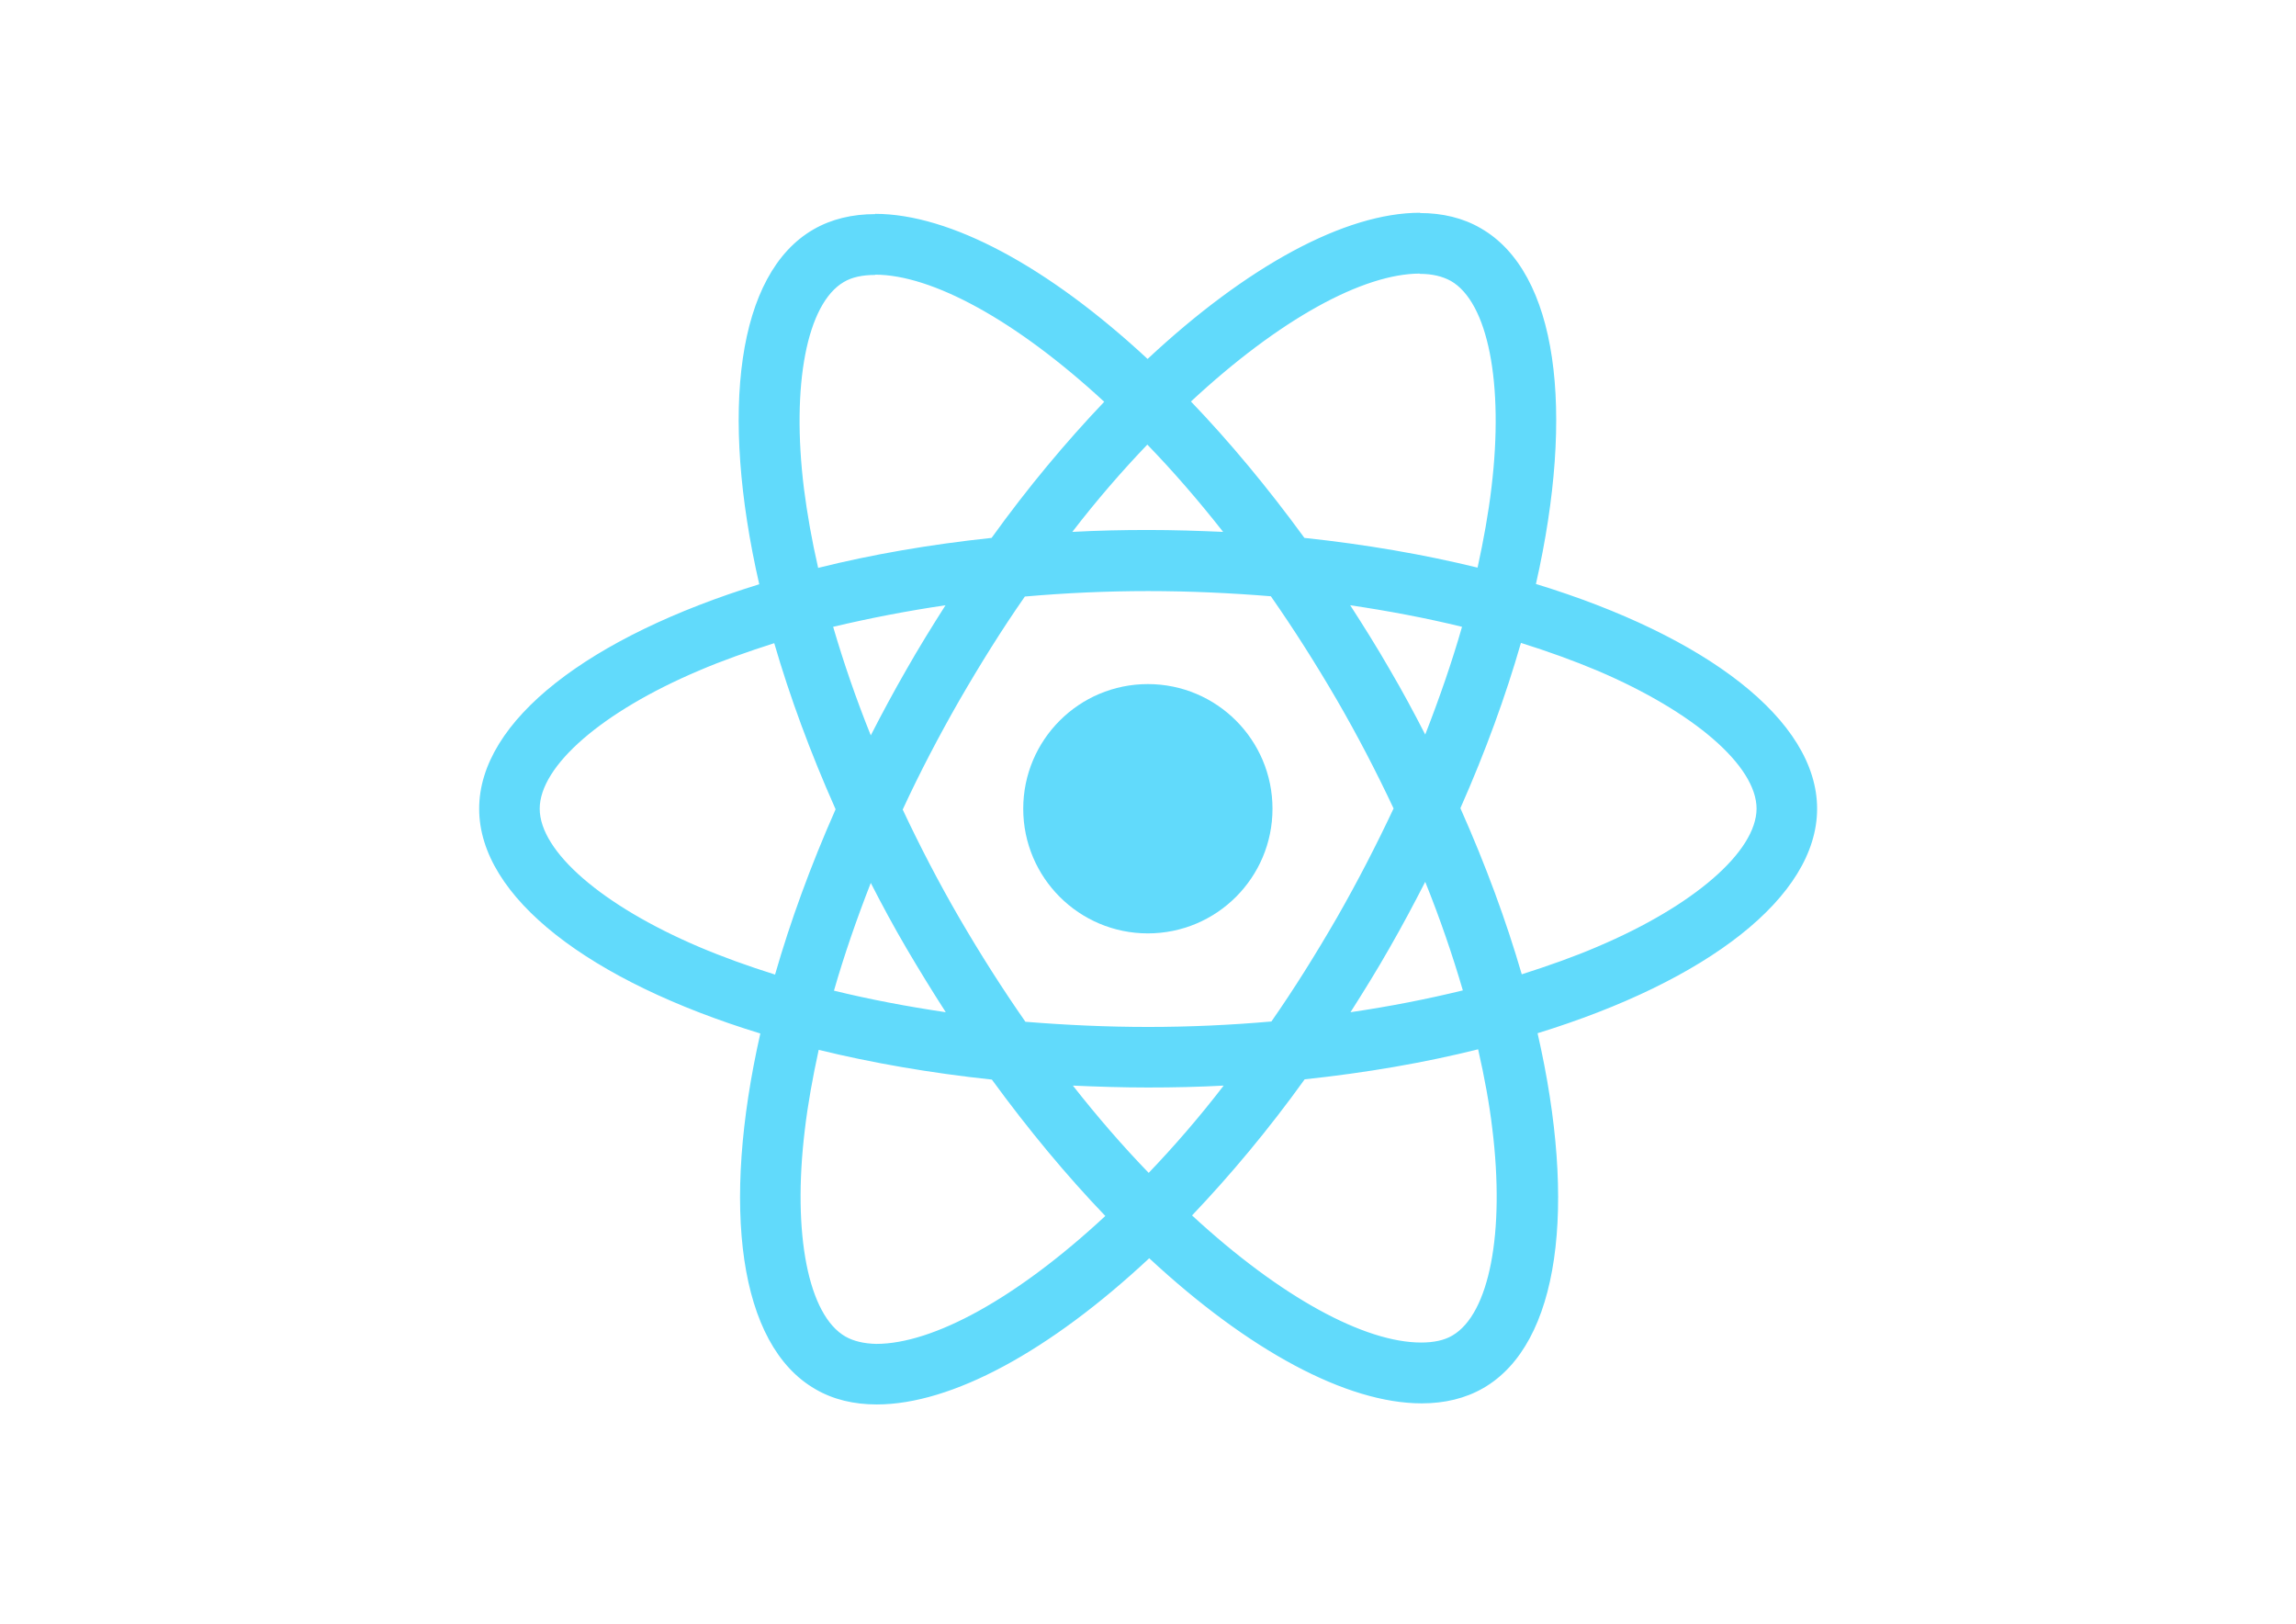
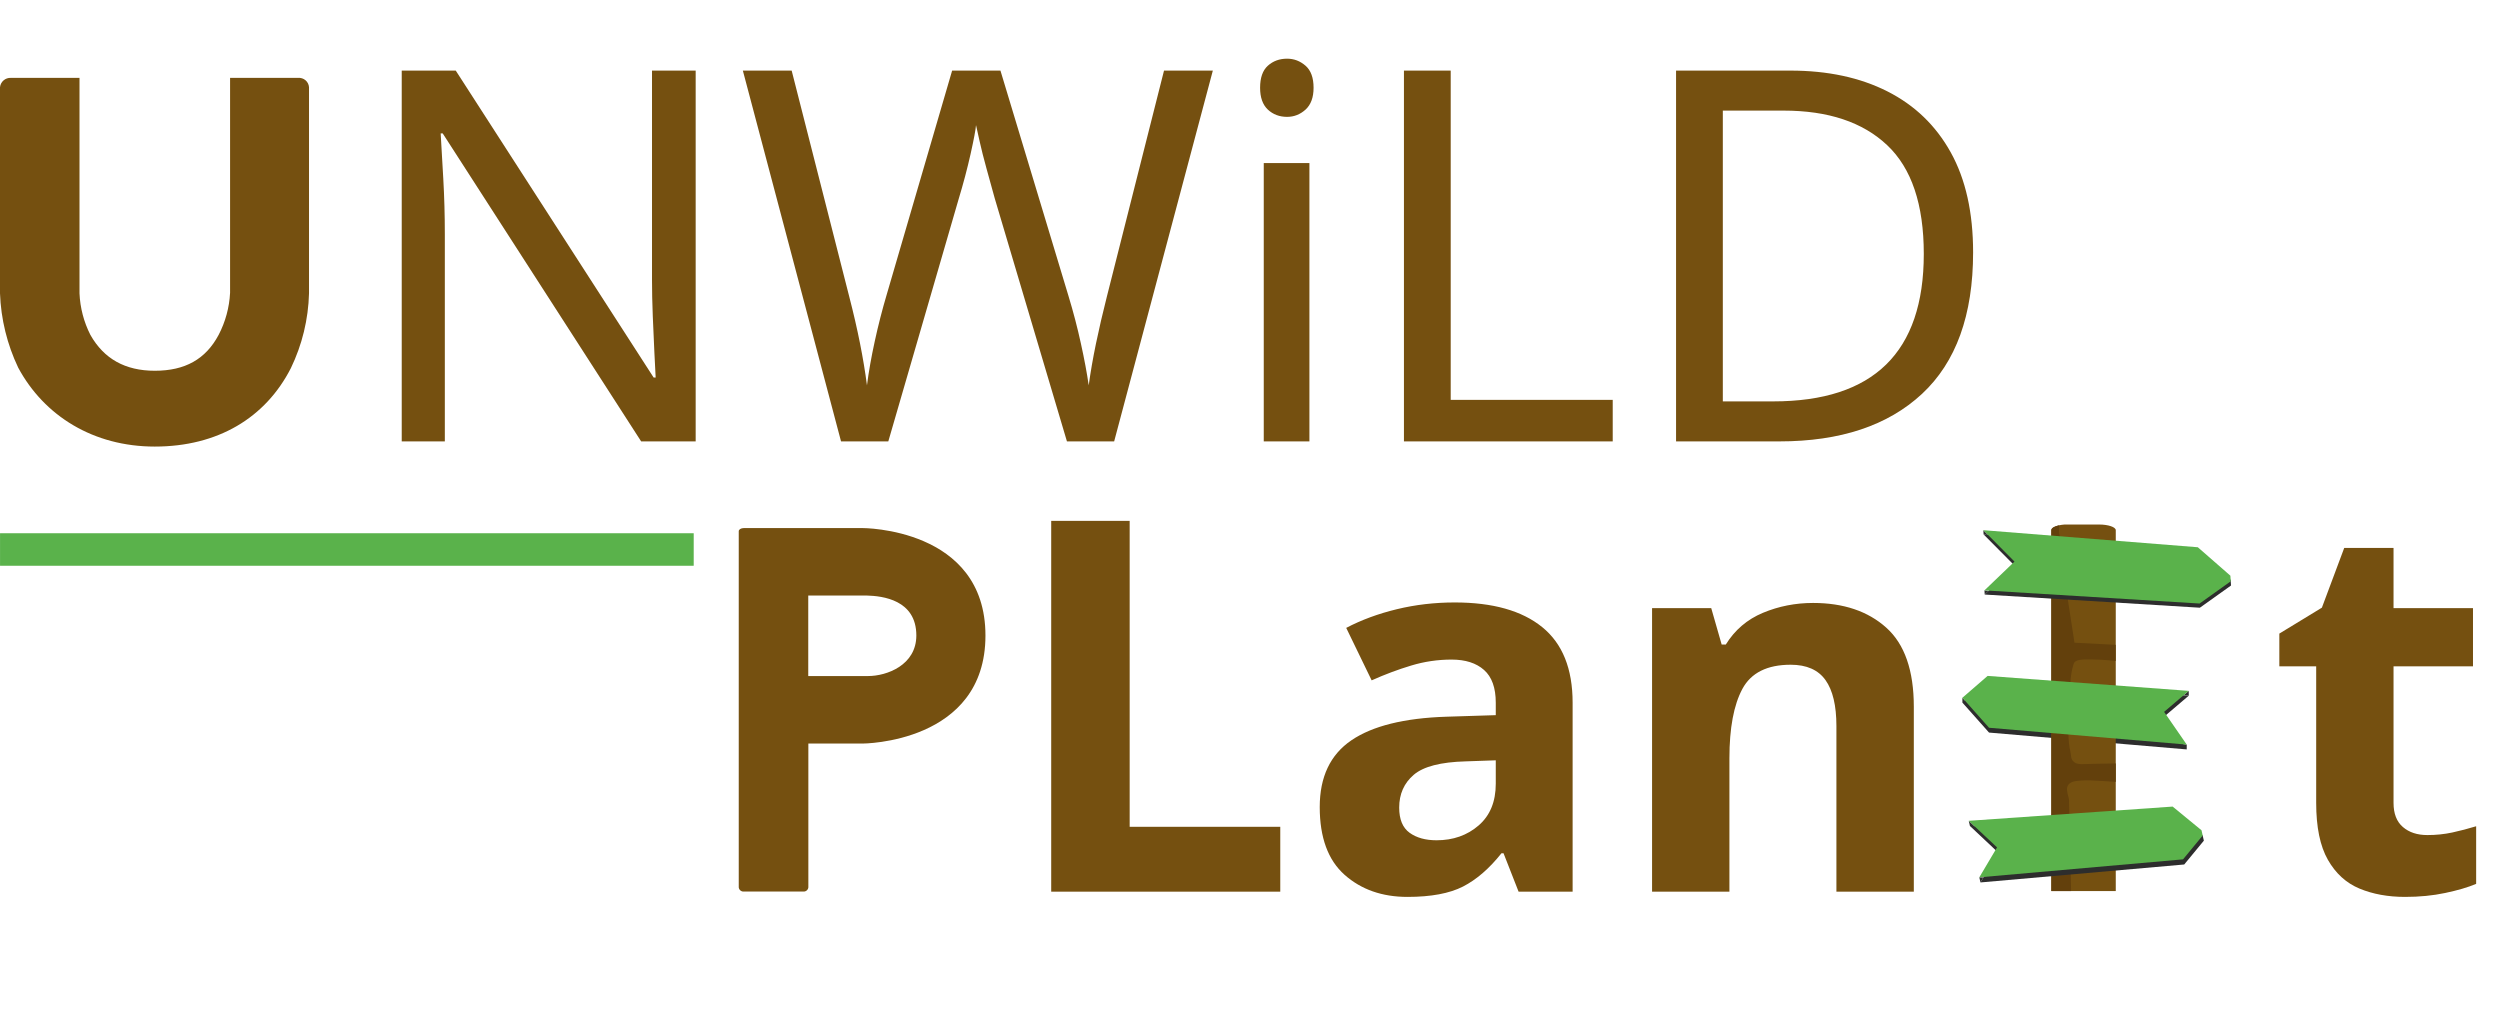
- <svg xmlns="http://www.w3.org/2000/svg" viewBox="0 0 841.9 595.3">
-   <g fill="#61DAFB">
-     <path d="M666.3 296.5c0-32.5-40.7-63.3-103.1-82.4 14.4-63.6 8-114.2-20.2-130.4-6.5-3.8-14.1-5.6-22.4-5.6v22.3c4.6 0 8.3.9 11.4 2.6 13.6 7.8 19.5 37.5 14.9 75.7-1.1 9.4-2.9 19.3-5.1 29.4-19.6-4.8-41-8.5-63.5-10.9-13.5-18.5-27.5-35.3-41.6-50 32.6-30.3 63.2-46.9 84-46.9V78c-27.5 0-63.5 19.6-99.9 53.6-36.4-33.8-72.4-53.2-99.9-53.2v22.3c20.7 0 51.4 16.5 84 46.6-14 14.7-28 31.4-41.3 49.9-22.6 2.4-44 6.1-63.6 11-2.3-10-4-19.7-5.2-29-4.7-38.2 1.1-67.9 14.6-75.8 3-1.8 6.9-2.6 11.5-2.6V78.5c-8.4 0-16 1.8-22.6 5.6-28.1 16.2-34.4 66.7-19.9 130.1-62.2 19.2-102.7 49.9-102.7 82.3 0 32.5 40.7 63.3 103.1 82.4-14.4 63.6-8 114.2 20.2 130.4 6.5 3.8 14.1 5.6 22.5 5.6 27.5 0 63.5-19.6 99.9-53.6 36.4 33.8 72.4 53.2 99.9 53.2 8.4 0 16-1.8 22.6-5.6 28.1-16.2 34.4-66.7 19.9-130.1 62-19.1 102.5-49.9 102.5-82.3zm-130.2-66.7c-3.7 12.9-8.3 26.2-13.5 39.5-4.1-8-8.4-16-13.1-24-4.6-8-9.5-15.8-14.4-23.4 14.2 2.1 27.9 4.7 41 7.9zm-45.8 106.5c-7.8 13.5-15.8 26.3-24.1 38.2-14.9 1.3-30 2-45.2 2-15.1 0-30.2-.7-45-1.9-8.3-11.9-16.4-24.6-24.2-38-7.6-13.1-14.5-26.4-20.8-39.8 6.2-13.4 13.2-26.8 20.7-39.9 7.8-13.5 15.8-26.3 24.1-38.2 14.9-1.3 30-2 45.2-2 15.1 0 30.2.7 45 1.9 8.3 11.9 16.4 24.6 24.2 38 7.6 13.1 14.5 26.4 20.8 39.8-6.3 13.4-13.2 26.8-20.7 39.9zm32.3-13c5.4 13.4 10 26.8 13.8 39.8-13.1 3.2-26.9 5.9-41.2 8 4.9-7.7 9.8-15.6 14.4-23.7 4.6-8 8.9-16.1 13-24.1zM421.2 430c-9.3-9.6-18.6-20.3-27.8-32 9 .4 18.2.7 27.5.7 9.4 0 18.7-.2 27.8-.7-9 11.7-18.3 22.4-27.5 32zm-74.4-58.9c-14.2-2.1-27.9-4.7-41-7.9 3.7-12.9 8.3-26.2 13.5-39.5 4.1 8 8.4 16 13.1 24 4.7 8 9.5 15.8 14.4 23.4zM420.7 163c9.3 9.6 18.6 20.3 27.8 32-9-.4-18.2-.7-27.5-.7-9.4 0-18.7.2-27.8.7 9-11.7 18.3-22.4 27.5-32zm-74 58.9c-4.9 7.7-9.8 15.6-14.4 23.7-4.6 8-8.9 16-13 24-5.4-13.4-10-26.8-13.8-39.8 13.1-3.1 26.9-5.8 41.2-7.9zm-90.5 125.2c-35.4-15.1-58.3-34.9-58.3-50.6 0-15.7 22.9-35.6 58.3-50.6 8.6-3.7 18-7 27.7-10.1 5.7 19.6 13.2 40 22.5 60.9-9.2 20.8-16.6 41.1-22.2 60.6-9.9-3.1-19.3-6.5-28-10.2zM310 490c-13.6-7.8-19.5-37.5-14.9-75.7 1.1-9.4 2.9-19.3 5.1-29.4 19.6 4.8 41 8.5 63.5 10.9 13.5 18.5 27.5 35.3 41.6 50-32.6 30.3-63.2 46.9-84 46.9-4.5-.1-8.3-1-11.3-2.7zm237.2-76.2c4.7 38.2-1.1 67.9-14.6 75.8-3 1.8-6.9 2.6-11.5 2.6-20.7 0-51.4-16.5-84-46.6 14-14.7 28-31.4 41.3-49.9 22.6-2.4 44-6.1 63.6-11 2.3 10.1 4.1 19.8 5.2 29.1zm38.5-66.7c-8.6 3.7-18 7-27.7 10.1-5.7-19.6-13.2-40-22.5-60.9 9.2-20.8 16.6-41.1 22.2-60.6 9.9 3.1 19.3 6.5 28.1 10.2 35.4 15.1 58.3 34.9 58.3 50.6-.1 15.7-23 35.6-58.4 50.6zM320.8 78.4z" />
-     <circle cx="420.9" cy="296.5" r="45.7" />
-     <path d="M520.5 78.1z" />
-   </g>
+ <svg xmlns="http://www.w3.org/2000/svg" id="Layer_1" data-name="Layer 1" viewBox="0 0 704.98 286.74">
+   <defs>
+     <style>.cls-1,.cls-6{font-size:146.44px;}.cls-1,.cls-3,.cls-6{fill:#755010;}.cls-1{font-family:BaronNeueBold, Baron Neue;font-weight:700;}.cls-2{fill:#2d2d2d;}.cls-4{fill:#63400c;}.cls-5{fill:#5ab24b;}.cls-6{font-family:BaronNeueBlack, Baron Neue;}.cls-7{font-family:BaronNeue, Baron Neue;}</style>
+   </defs>
+   <text class="cls-1" transform="translate(283.26 251.45)">Lan</text>
+   <text class="cls-1" transform="translate(639.38 251.45)">t</text>
+   <polygon class="cls-2" points="617.21 196.18 560.49 191.96 554.07 197.53 553.38 196.76 553.38 198.13 560.89 206.58 616.64 211.33 616.64 209.97 615.59 209.82 610.26 202.1 617.21 196.18" />
+   <polygon class="cls-2" points="615.81 196.01 617.21 196.18 617.21 194.82 615.81 196.01" />
+   <path class="cls-3" d="M784.14,647.9V546.14c0-.88-2.11-1.6-4.7-1.6h-8.72c-.33,0-.65,0-1,0-2.13.16-3.73.8-3.73,1.57V647.9Z" transform="translate(-187.51 -396.63)" />
+   <path class="cls-4" d="M771.54,647.9c-.12-7.16-.25-11.82-.43-19q-.09-3.36-.16-6.7c0-1.26-2.12-4.65,1.89-5.31a26.52,26.52,0,0,1,5.3-.14c2,.09,4,.23,6,.36v-5.2l-6.25.11c-2.85.05-4.43.36-5.5-.49s-.77-1.9-1-2.69a23.09,23.09,0,0,1-.59-5.4,18.07,18.07,0,0,1,.06-3.37c.16-1.18,1.11-1.73,4.75-1.87l8.52-.31v-4.56c-.44,0-.86.06-1.3.09-5.85.43-11.14,1.07-11.36-1.63a19.4,19.4,0,0,1,.65-7.44c.23-.82.23-1.6,3-1.75a67.49,67.49,0,0,1,9,.42v-4.56l-11.62-.59c-.62-4.06-1.26-8.12-1.88-12.18-.1-.61-.12-1.3,1.13-1.76a15.84,15.84,0,0,1,5.47-.34c2.37.16,4.63.47,6.9.76v-4.54l-12.68-.62q-.48-4.1-1-8.18c-.15-.14-.31-.27-.45-.41-2-2-1.9-3.88-1.83-5.83-1.33.28-2.21.78-2.21,1.35V647.9Z" transform="translate(-187.51 -396.63)" />
+   <polygon class="cls-2" points="619.85 155.5 559.36 150.7 568.14 159.55 559.67 167.66 620.35 171.37 629.13 165.11 629.03 163.53 619.85 155.5" />
+   <polygon class="cls-2" points="559.6 166.48 559.67 167.66 560.76 166.62 559.6 166.48" />
+   <polygon class="cls-2" points="559.29 149.51 559.36 150.7 560.65 150.89 559.29 149.51" />
+   <polygon class="cls-5" points="628.95 162.34 619.77 154.32 559.29 149.51 568.07 158.36 559.6 166.48 620.27 170.19 629.05 163.92 628.95 162.34" />
+   <polygon class="cls-5" points="617.21 194.82 610.26 200.74 616.64 209.97 560.89 205.22 553.38 196.76 560.49 190.6 617.21 194.82" />
+   <polygon class="cls-2" points="559.32 247.42 558.47 248.84 558.15 247.4 559.32 247.42" />
+   <polygon class="cls-2" points="555.5 232.91 555.17 231.46 556.79 232.98 612.99 228.9 621.13 235.58 621.47 237.06 615.93 243.78 558.47 248.84 563.47 240.41 555.5 232.91" />
+   <polygon class="cls-5" points="620.81 234.13 612.67 227.45 555.17 231.46 563.15 238.96 558.15 247.4 615.6 242.33 621.14 235.61 620.81 234.13" />
+   <rect class="cls-5" x="0.01" y="150.37" width="195.61" height="9.17" />
+   <text class="cls-6" transform="translate(99.08 124.47)">N<tspan class="cls-7" x="108.65" y="0">WiLD</tspan>
+   </text>
+   <path class="cls-3" d="M430.68,545.54H397.29c-.87,0-1.46.43-1.46.87V646.87a1.34,1.34,0,0,0,1.46,1.17H414a1.33,1.33,0,0,0,1.46-1.17V606.31h15.23s34.71,0,34.71-30.46S430.68,545.54,430.68,545.54Zm1.62,41.73H415.43v-22.7H432v0c4.35.12,13.91,1.2,13.91,11.26C445.91,584.2,437.57,587.27,432.3,587.27Z" transform="translate(-187.51 -396.63)" />
+   <path class="cls-3" d="M432,564.57h-1.32c.35,0,.79,0,1.32,0Z" transform="translate(-187.51 -396.63)" />
+   <path class="cls-3" d="M271.58,418.59H252.39v60.62a28.8,28.8,0,0,1-3.23,11.86c-3.66,6.89-9.51,10.11-18,10.11-8.35,0-14.35-3.37-18.16-10.11a28.5,28.5,0,0,1-3.07-11.71V418.59H190.59a2.94,2.94,0,0,0-3.08,2.63v58.14a53.24,53.24,0,0,0,5.13,20.94c7.32,13.62,21.23,22.26,38.51,22.26,17.72,0,31.2-8.06,38.38-22.11a51.65,51.65,0,0,0,5.12-21.09V421.22A2.84,2.84,0,0,0,271.58,418.59Z" transform="translate(-187.51 -396.63)" />
</svg>
